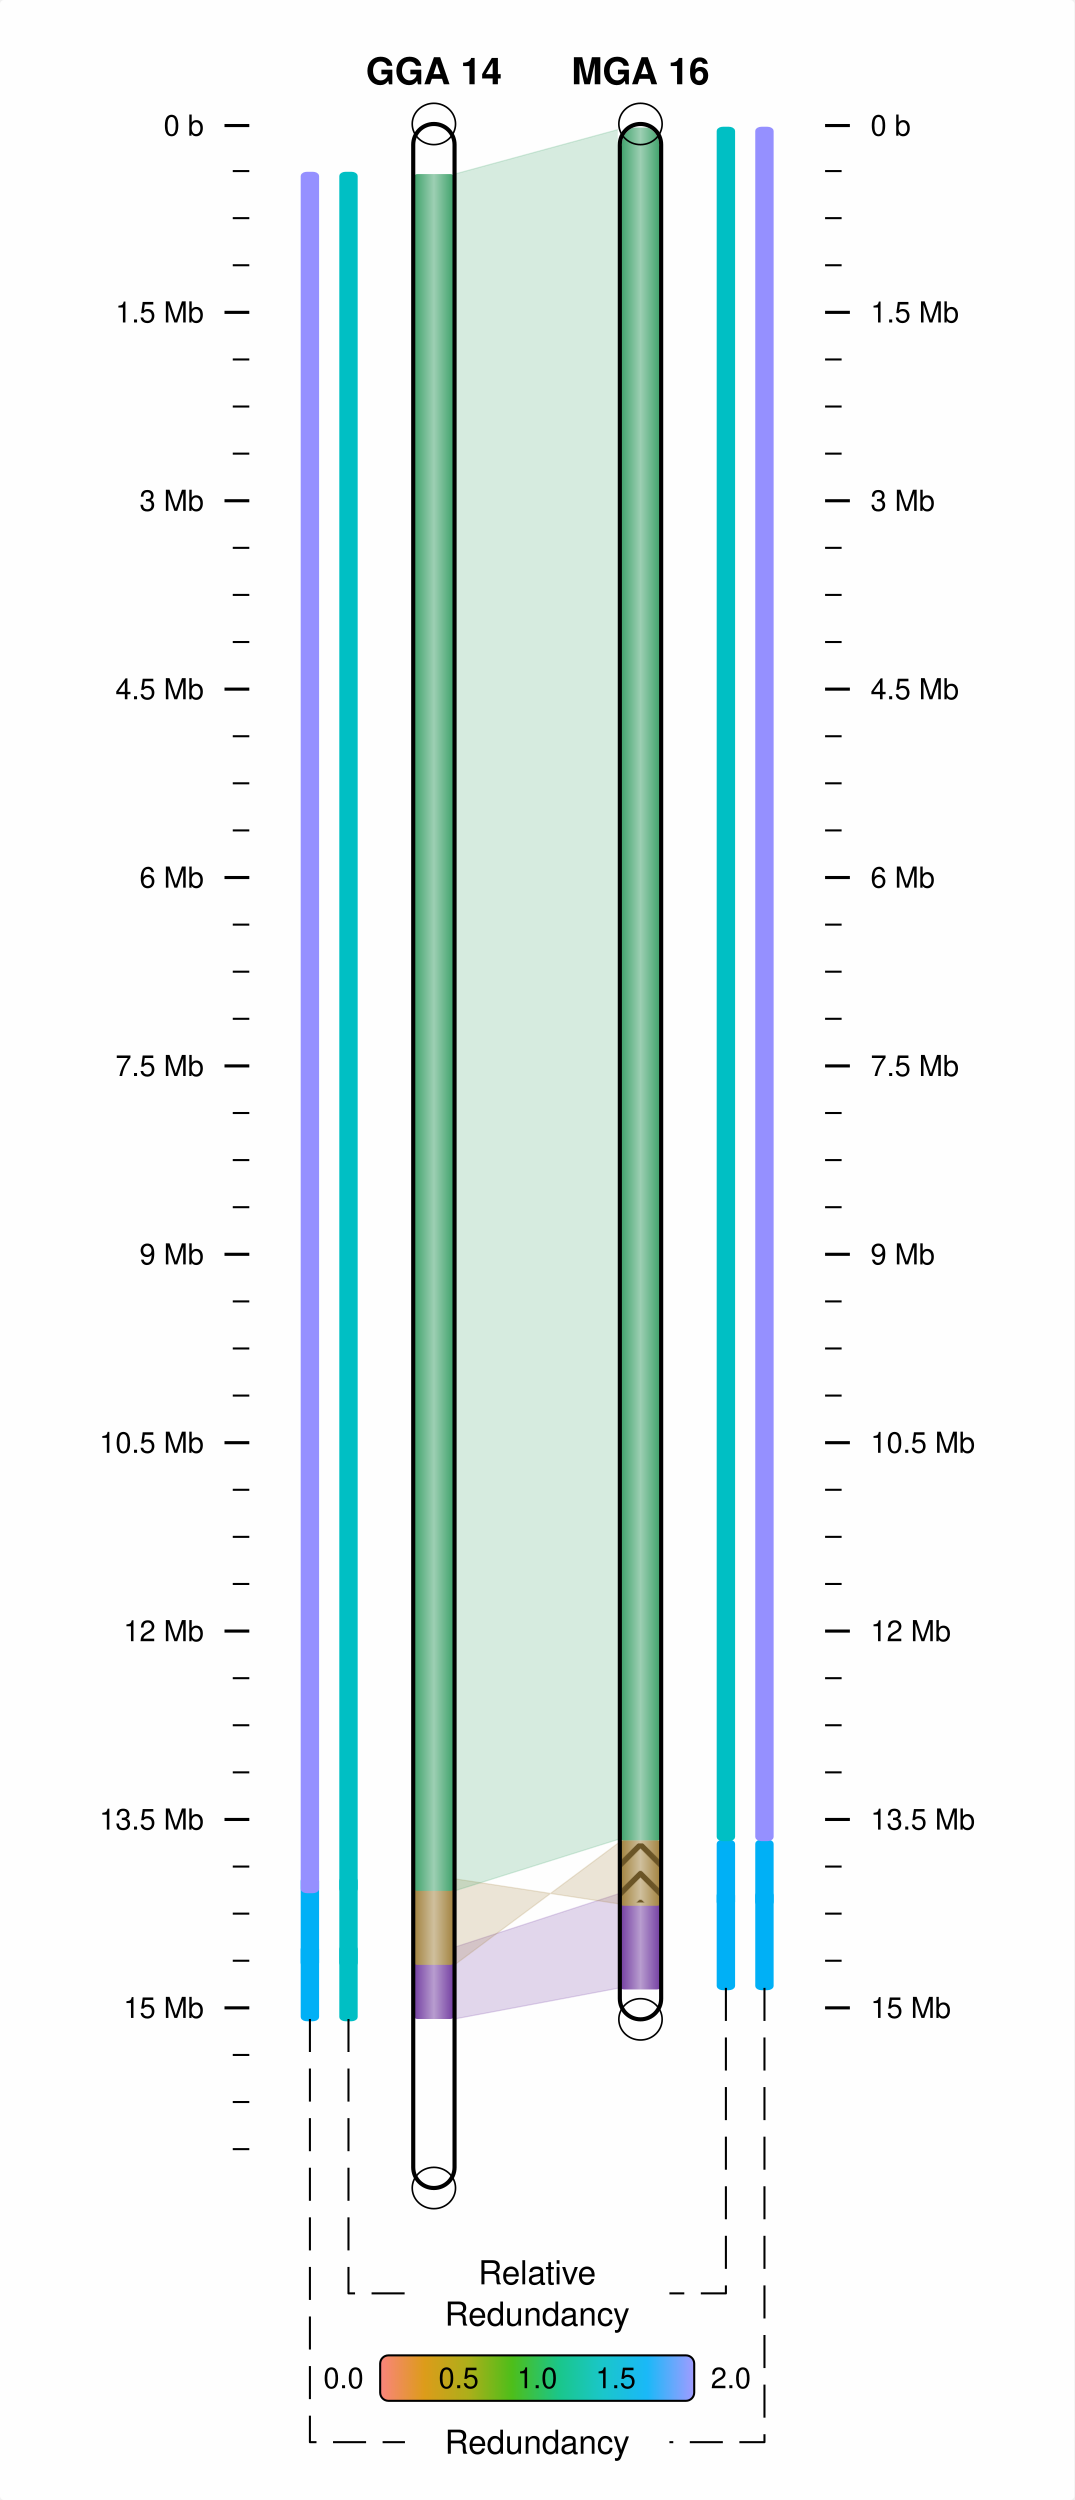
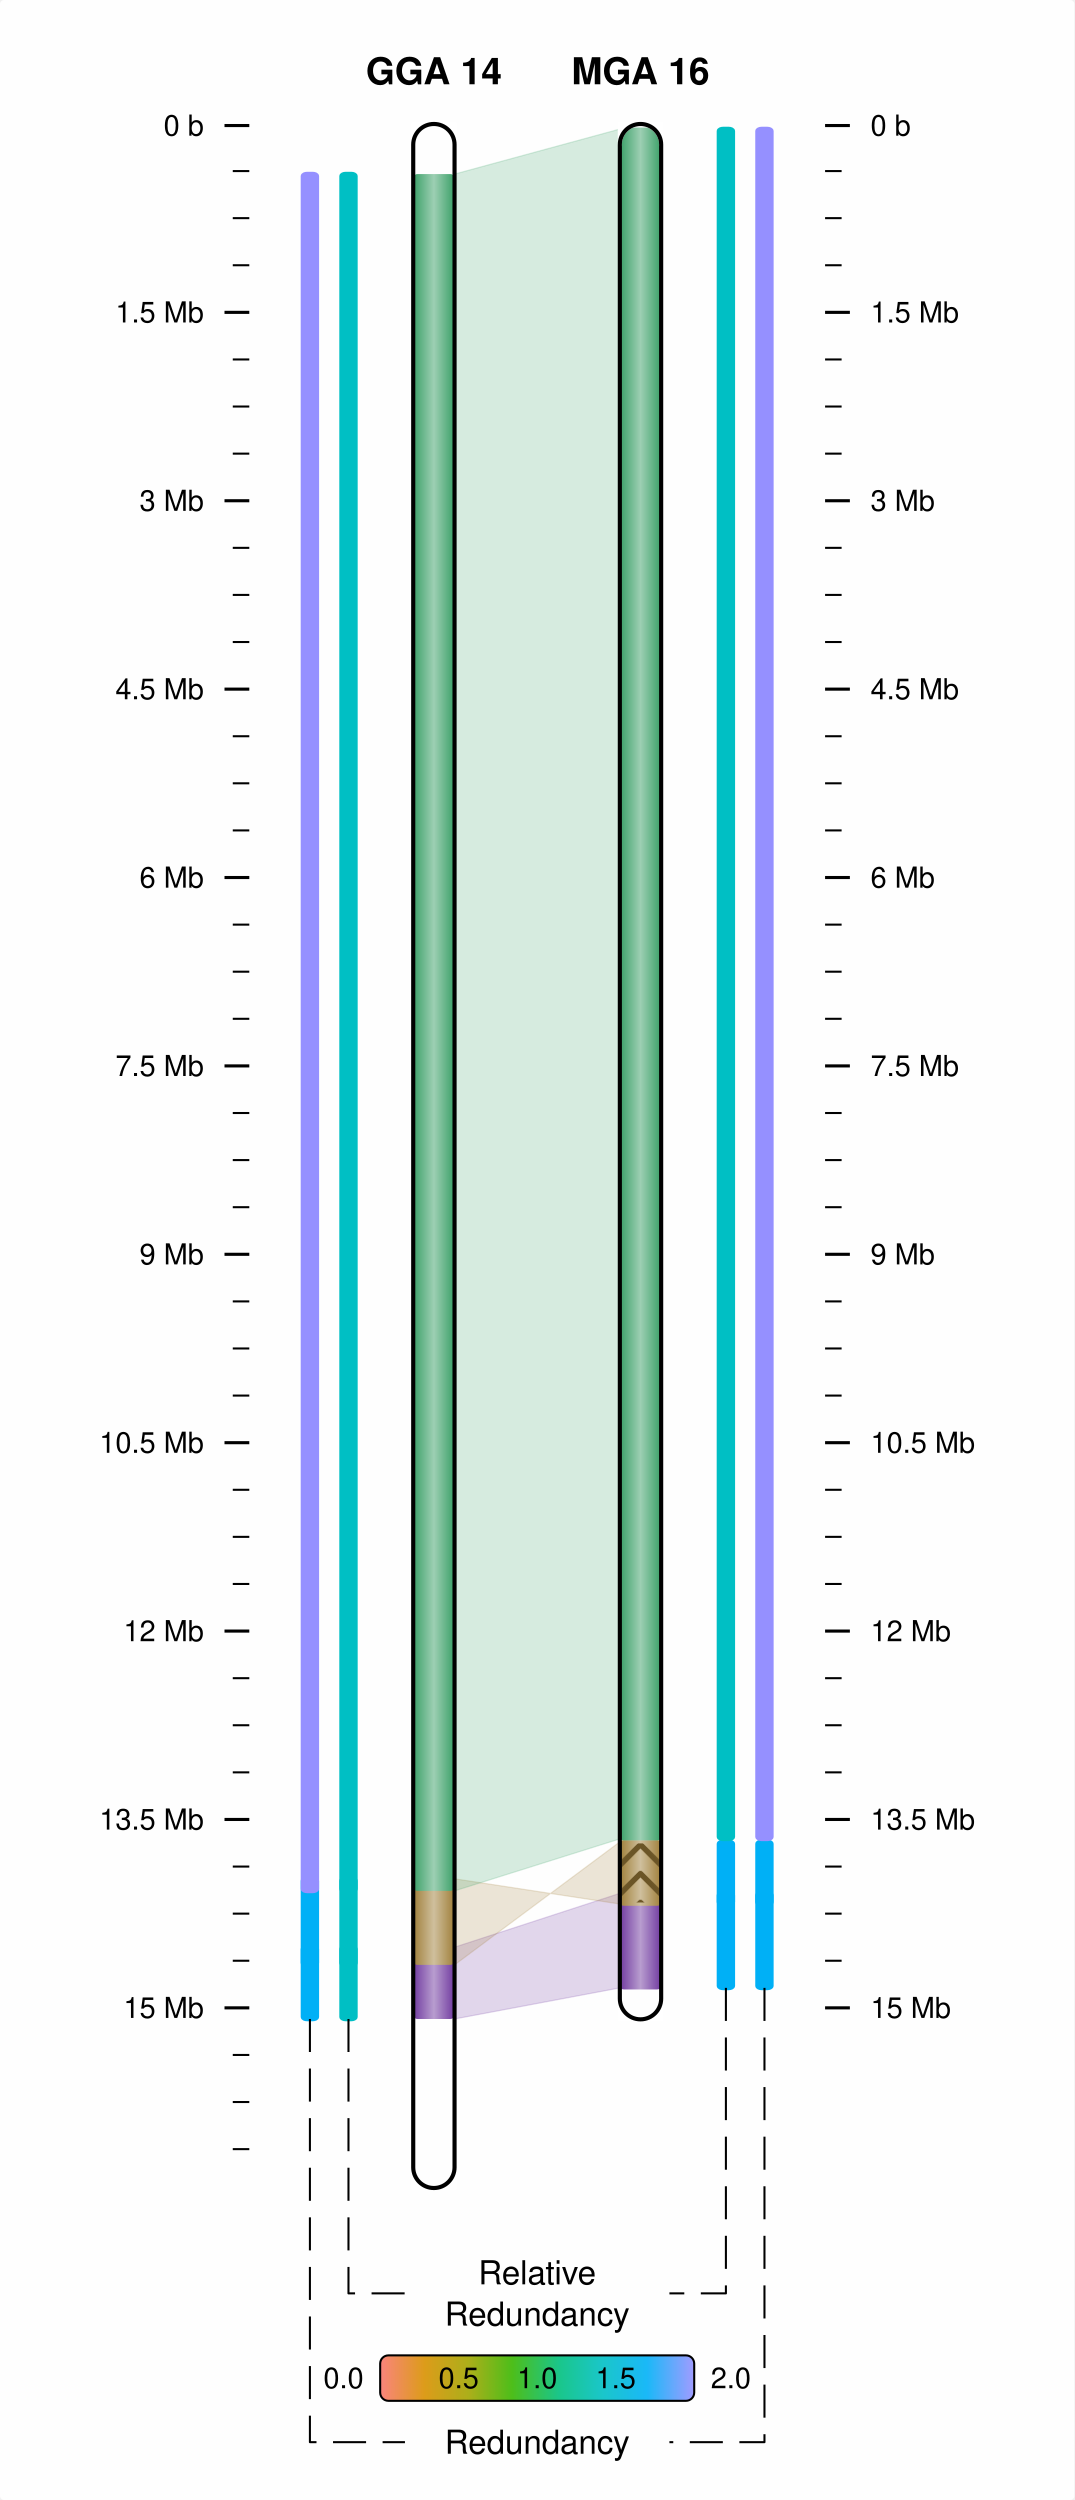
<svg xmlns="http://www.w3.org/2000/svg" viewBox="0 0 260 605">
  <rect x="0.00" y="0.00" width="260.00" height="605.00" rx="1.00" ry="1.00" fill="white" fill-opacity="0.90" stroke="white" stroke-width="0.00" stroke-opacity="1.00" />
-   <line id="54.33332830.37500060.33332830.375000" x1="54.33" y1="30.38" x2="60.33" y2="30.38" stroke-width="0.75" stroke="black" />
-   <text id="49.33332832.825001" x="49.33" y="32.83" dominant-baseline="" baseline-shift="" alignment-baseline="" font-size="7px" font-weight="normal" font-family="Helvetica,Arial" font-variant="normal" text-anchor="end" text-align="start" line-height="125%%">
+   <line id="54.33333230.37500060.33333230.375000" x1="54.33" y1="30.38" x2="60.33" y2="30.38" stroke-width="0.75" stroke="black" />
+   <text id="49.33333232.825001" x="49.33" y="32.83" dominant-baseline="" baseline-shift="" alignment-baseline="" font-size="7px" font-weight="normal" font-family="Helvetica,Arial" font-variant="normal" text-anchor="end" text-align="start" line-height="125%%">
0 b</text>
-   <line id="56.33332841.39748460.33332841.397484" x1="56.33" y1="41.40" x2="60.33" y2="41.40" stroke-width="0.50" stroke="black" />
-   <line id="56.33332852.79496860.33332852.794968" x1="56.33" y1="52.79" x2="60.33" y2="52.79" stroke-width="0.50" stroke="black" />
-   <line id="56.33332864.19245160.33332864.192451" x1="56.33" y1="64.19" x2="60.33" y2="64.19" stroke-width="0.50" stroke="black" />
-   <line id="54.33332875.58993560.33332875.589935" x1="54.33" y1="75.59" x2="60.33" y2="75.59" stroke-width="0.75" stroke="black" />
-   <text id="49.33332878.039932" x="49.33" y="78.04" dominant-baseline="" baseline-shift="" alignment-baseline="" font-size="7px" font-weight="normal" font-family="Helvetica,Arial" font-variant="normal" text-anchor="end" text-align="start" line-height="125%%">
+   <line id="56.33333241.39748460.33333241.397484" x1="56.33" y1="41.40" x2="60.33" y2="41.40" stroke-width="0.50" stroke="black" />
+   <line id="56.33333252.79496860.33333252.794968" x1="56.33" y1="52.79" x2="60.33" y2="52.79" stroke-width="0.50" stroke="black" />
+   <line id="56.33333264.19245160.33333264.192451" x1="56.33" y1="64.19" x2="60.33" y2="64.19" stroke-width="0.50" stroke="black" />
+   <line id="54.33333275.58993560.33333275.589935" x1="54.33" y1="75.59" x2="60.33" y2="75.59" stroke-width="0.75" stroke="black" />
+   <text id="49.33333278.039932" x="49.33" y="78.04" dominant-baseline="" baseline-shift="" alignment-baseline="" font-size="7px" font-weight="normal" font-family="Helvetica,Arial" font-variant="normal" text-anchor="end" text-align="start" line-height="125%%">
1.5 Mb</text>
-   <line id="56.33332886.98741960.33332886.987419" x1="56.33" y1="86.99" x2="60.33" y2="86.99" stroke-width="0.50" stroke="black" />
-   <line id="56.33332898.38490360.33332898.384903" x1="56.33" y1="98.38" x2="60.33" y2="98.38" stroke-width="0.50" stroke="black" />
-   <line id="56.333328109.78238760.333328109.782387" x1="56.33" y1="109.78" x2="60.33" y2="109.78" stroke-width="0.50" stroke="black" />
-   <line id="54.333328121.17987160.333328121.179871" x1="54.33" y1="121.18" x2="60.33" y2="121.18" stroke-width="0.75" stroke="black" />
-   <text id="49.333328123.629868" x="49.33" y="123.63" dominant-baseline="" baseline-shift="" alignment-baseline="" font-size="7px" font-weight="normal" font-family="Helvetica,Arial" font-variant="normal" text-anchor="end" text-align="start" line-height="125%%">
+   <line id="56.33333286.98741960.33333286.987419" x1="56.33" y1="86.99" x2="60.33" y2="86.99" stroke-width="0.50" stroke="black" />
+   <line id="56.33333298.38490360.33333298.384903" x1="56.33" y1="98.38" x2="60.33" y2="98.38" stroke-width="0.50" stroke="black" />
+   <line id="56.333332109.78238760.333332109.782387" x1="56.33" y1="109.78" x2="60.33" y2="109.78" stroke-width="0.50" stroke="black" />
+   <line id="54.333332121.17987160.333332121.179871" x1="54.33" y1="121.18" x2="60.33" y2="121.18" stroke-width="0.75" stroke="black" />
+   <text id="49.333332123.629868" x="49.33" y="123.63" dominant-baseline="" baseline-shift="" alignment-baseline="" font-size="7px" font-weight="normal" font-family="Helvetica,Arial" font-variant="normal" text-anchor="end" text-align="start" line-height="125%%">
3 Mb</text>
-   <line id="56.333328132.57734760.333328132.577347" x1="56.33" y1="132.58" x2="60.33" y2="132.58" stroke-width="0.50" stroke="black" />
-   <line id="56.333328143.97483860.333328143.974838" x1="56.33" y1="143.97" x2="60.33" y2="143.97" stroke-width="0.50" stroke="black" />
-   <line id="56.333328155.37231460.333328155.372314" x1="56.33" y1="155.37" x2="60.33" y2="155.37" stroke-width="0.50" stroke="black" />
-   <line id="54.333328166.76980660.333328166.769806" x1="54.33" y1="166.77" x2="60.33" y2="166.77" stroke-width="0.75" stroke="black" />
-   <text id="49.333328169.219803" x="49.33" y="169.22" dominant-baseline="" baseline-shift="" alignment-baseline="" font-size="7px" font-weight="normal" font-family="Helvetica,Arial" font-variant="normal" text-anchor="end" text-align="start" line-height="125%%">
+   <line id="56.333332132.57734760.333332132.577347" x1="56.33" y1="132.58" x2="60.33" y2="132.58" stroke-width="0.50" stroke="black" />
+   <line id="56.333332143.97483860.333332143.974838" x1="56.33" y1="143.97" x2="60.33" y2="143.97" stroke-width="0.50" stroke="black" />
+   <line id="56.333332155.37231460.333332155.372314" x1="56.33" y1="155.37" x2="60.33" y2="155.37" stroke-width="0.50" stroke="black" />
+   <line id="54.333332166.76980660.333332166.769806" x1="54.33" y1="166.77" x2="60.33" y2="166.77" stroke-width="0.75" stroke="black" />
+   <text id="49.333332169.219803" x="49.33" y="169.22" dominant-baseline="" baseline-shift="" alignment-baseline="" font-size="7px" font-weight="normal" font-family="Helvetica,Arial" font-variant="normal" text-anchor="end" text-align="start" line-height="125%%">
4.5 Mb</text>
-   <line id="56.333328178.16728260.333328178.167282" x1="56.33" y1="178.17" x2="60.33" y2="178.17" stroke-width="0.50" stroke="black" />
-   <line id="56.333328189.56477460.333328189.564774" x1="56.33" y1="189.56" x2="60.33" y2="189.56" stroke-width="0.50" stroke="black" />
-   <line id="56.333328200.96225060.333328200.962250" x1="56.33" y1="200.96" x2="60.33" y2="200.96" stroke-width="0.50" stroke="black" />
-   <line id="54.333328212.35974160.333328212.359741" x1="54.33" y1="212.36" x2="60.33" y2="212.36" stroke-width="0.75" stroke="black" />
-   <text id="49.333328214.809738" x="49.33" y="214.81" dominant-baseline="" baseline-shift="" alignment-baseline="" font-size="7px" font-weight="normal" font-family="Helvetica,Arial" font-variant="normal" text-anchor="end" text-align="start" line-height="125%%">
+   <line id="56.333332178.16728260.333332178.167282" x1="56.33" y1="178.17" x2="60.33" y2="178.17" stroke-width="0.50" stroke="black" />
+   <line id="56.333332189.56477460.333332189.564774" x1="56.33" y1="189.56" x2="60.33" y2="189.56" stroke-width="0.50" stroke="black" />
+   <line id="56.333332200.96225060.333332200.962250" x1="56.33" y1="200.96" x2="60.33" y2="200.96" stroke-width="0.50" stroke="black" />
+   <line id="54.333332212.35974160.333332212.359741" x1="54.33" y1="212.36" x2="60.33" y2="212.36" stroke-width="0.75" stroke="black" />
+   <text id="49.333332214.809738" x="49.33" y="214.81" dominant-baseline="" baseline-shift="" alignment-baseline="" font-size="7px" font-weight="normal" font-family="Helvetica,Arial" font-variant="normal" text-anchor="end" text-align="start" line-height="125%%">
6 Mb</text>
-   <line id="56.333328223.75721760.333328223.757217" x1="56.33" y1="223.76" x2="60.33" y2="223.76" stroke-width="0.50" stroke="black" />
-   <line id="56.333328235.15470960.333328235.154709" x1="56.33" y1="235.15" x2="60.33" y2="235.15" stroke-width="0.50" stroke="black" />
-   <line id="56.333328246.55218560.333328246.552185" x1="56.33" y1="246.55" x2="60.33" y2="246.55" stroke-width="0.50" stroke="black" />
-   <line id="54.333328257.94967760.333328257.949677" x1="54.33" y1="257.95" x2="60.33" y2="257.95" stroke-width="0.75" stroke="black" />
-   <text id="49.333328260.399689" x="49.33" y="260.40" dominant-baseline="" baseline-shift="" alignment-baseline="" font-size="7px" font-weight="normal" font-family="Helvetica,Arial" font-variant="normal" text-anchor="end" text-align="start" line-height="125%%">
+   <line id="56.333332223.75721760.333332223.757217" x1="56.33" y1="223.76" x2="60.33" y2="223.76" stroke-width="0.50" stroke="black" />
+   <line id="56.333332235.15470960.333332235.154709" x1="56.33" y1="235.15" x2="60.33" y2="235.15" stroke-width="0.50" stroke="black" />
+   <line id="56.333332246.55218560.333332246.552185" x1="56.33" y1="246.55" x2="60.33" y2="246.55" stroke-width="0.50" stroke="black" />
+   <line id="54.333332257.94967760.333332257.949677" x1="54.33" y1="257.95" x2="60.33" y2="257.95" stroke-width="0.75" stroke="black" />
+   <text id="49.333332260.399689" x="49.33" y="260.40" dominant-baseline="" baseline-shift="" alignment-baseline="" font-size="7px" font-weight="normal" font-family="Helvetica,Arial" font-variant="normal" text-anchor="end" text-align="start" line-height="125%%">
7.5 Mb</text>
-   <line id="56.333328269.34713760.333328269.347137" x1="56.33" y1="269.35" x2="60.33" y2="269.35" stroke-width="0.50" stroke="black" />
-   <line id="56.333328280.74462960.333328280.744629" x1="56.33" y1="280.74" x2="60.33" y2="280.74" stroke-width="0.50" stroke="black" />
-   <line id="56.333328292.14212060.333328292.142120" x1="56.33" y1="292.14" x2="60.33" y2="292.14" stroke-width="0.50" stroke="black" />
-   <line id="54.333328303.53961260.333328303.539612" x1="54.33" y1="303.54" x2="60.33" y2="303.54" stroke-width="0.75" stroke="black" />
-   <text id="49.333328305.989624" x="49.33" y="305.99" dominant-baseline="" baseline-shift="" alignment-baseline="" font-size="7px" font-weight="normal" font-family="Helvetica,Arial" font-variant="normal" text-anchor="end" text-align="start" line-height="125%%">
+   <line id="56.333332269.34713760.333332269.347137" x1="56.33" y1="269.35" x2="60.33" y2="269.35" stroke-width="0.50" stroke="black" />
+   <line id="56.333332280.74462960.333332280.744629" x1="56.33" y1="280.74" x2="60.33" y2="280.74" stroke-width="0.50" stroke="black" />
+   <line id="56.333332292.14212060.333332292.142120" x1="56.33" y1="292.14" x2="60.33" y2="292.14" stroke-width="0.50" stroke="black" />
+   <line id="54.333332303.53961260.333332303.539612" x1="54.33" y1="303.54" x2="60.33" y2="303.54" stroke-width="0.75" stroke="black" />
+   <text id="49.333332305.989624" x="49.33" y="305.99" dominant-baseline="" baseline-shift="" alignment-baseline="" font-size="7px" font-weight="normal" font-family="Helvetica,Arial" font-variant="normal" text-anchor="end" text-align="start" line-height="125%%">
9 Mb</text>
-   <line id="56.333328314.93707360.333328314.937073" x1="56.33" y1="314.94" x2="60.33" y2="314.94" stroke-width="0.50" stroke="black" />
-   <line id="56.333328326.33456460.333328326.334564" x1="56.33" y1="326.33" x2="60.33" y2="326.33" stroke-width="0.50" stroke="black" />
-   <line id="56.333328337.73205660.333328337.732056" x1="56.33" y1="337.73" x2="60.33" y2="337.73" stroke-width="0.50" stroke="black" />
-   <line id="54.333328349.12954760.333328349.129547" x1="54.33" y1="349.13" x2="60.33" y2="349.13" stroke-width="0.75" stroke="black" />
-   <text id="49.333328351.579559" x="49.33" y="351.58" dominant-baseline="" baseline-shift="" alignment-baseline="" font-size="7px" font-weight="normal" font-family="Helvetica,Arial" font-variant="normal" text-anchor="end" text-align="start" line-height="125%%">
+   <line id="56.333332314.93707360.333332314.937073" x1="56.33" y1="314.94" x2="60.33" y2="314.94" stroke-width="0.50" stroke="black" />
+   <line id="56.333332326.33456460.333332326.334564" x1="56.33" y1="326.33" x2="60.33" y2="326.33" stroke-width="0.50" stroke="black" />
+   <line id="56.333332337.73205660.333332337.732056" x1="56.33" y1="337.73" x2="60.33" y2="337.73" stroke-width="0.50" stroke="black" />
+   <line id="54.333332349.12954760.333332349.129547" x1="54.33" y1="349.13" x2="60.33" y2="349.13" stroke-width="0.75" stroke="black" />
+   <text id="49.333332351.579559" x="49.33" y="351.58" dominant-baseline="" baseline-shift="" alignment-baseline="" font-size="7px" font-weight="normal" font-family="Helvetica,Arial" font-variant="normal" text-anchor="end" text-align="start" line-height="125%%">
10.5 Mb</text>
-   <line id="56.333328360.52700860.333328360.527008" x1="56.33" y1="360.53" x2="60.33" y2="360.53" stroke-width="0.50" stroke="black" />
-   <line id="56.333328371.92450060.333328371.924500" x1="56.33" y1="371.92" x2="60.33" y2="371.92" stroke-width="0.50" stroke="black" />
-   <line id="56.333328383.32199160.333328383.321991" x1="56.33" y1="383.32" x2="60.33" y2="383.32" stroke-width="0.50" stroke="black" />
-   <line id="54.333328394.71948260.333328394.719482" x1="54.33" y1="394.72" x2="60.33" y2="394.72" stroke-width="0.75" stroke="black" />
-   <text id="49.333328397.169495" x="49.33" y="397.17" dominant-baseline="" baseline-shift="" alignment-baseline="" font-size="7px" font-weight="normal" font-family="Helvetica,Arial" font-variant="normal" text-anchor="end" text-align="start" line-height="125%%">
+   <line id="56.333332360.52700860.333332360.527008" x1="56.33" y1="360.53" x2="60.33" y2="360.53" stroke-width="0.50" stroke="black" />
+   <line id="56.333332371.92450060.333332371.924500" x1="56.33" y1="371.92" x2="60.33" y2="371.92" stroke-width="0.50" stroke="black" />
+   <line id="56.333332383.32199160.333332383.321991" x1="56.33" y1="383.32" x2="60.33" y2="383.32" stroke-width="0.50" stroke="black" />
+   <line id="54.333332394.71948260.333332394.719482" x1="54.33" y1="394.72" x2="60.33" y2="394.72" stroke-width="0.75" stroke="black" />
+   <text id="49.333332397.169495" x="49.33" y="397.17" dominant-baseline="" baseline-shift="" alignment-baseline="" font-size="7px" font-weight="normal" font-family="Helvetica,Arial" font-variant="normal" text-anchor="end" text-align="start" line-height="125%%">
12 Mb</text>
-   <line id="56.333328406.11694360.333328406.116943" x1="56.33" y1="406.12" x2="60.33" y2="406.12" stroke-width="0.50" stroke="black" />
-   <line id="56.333328417.51443560.333328417.514435" x1="56.33" y1="417.51" x2="60.33" y2="417.51" stroke-width="0.50" stroke="black" />
-   <line id="56.333328428.91192660.333328428.911926" x1="56.33" y1="428.91" x2="60.33" y2="428.91" stroke-width="0.50" stroke="black" />
-   <line id="54.333328440.30941860.333328440.309418" x1="54.33" y1="440.31" x2="60.33" y2="440.31" stroke-width="0.75" stroke="black" />
-   <text id="49.333328442.759430" x="49.33" y="442.76" dominant-baseline="" baseline-shift="" alignment-baseline="" font-size="7px" font-weight="normal" font-family="Helvetica,Arial" font-variant="normal" text-anchor="end" text-align="start" line-height="125%%">
+   <line id="56.333332406.11694360.333332406.116943" x1="56.33" y1="406.12" x2="60.33" y2="406.12" stroke-width="0.50" stroke="black" />
+   <line id="56.333332417.51443560.333332417.514435" x1="56.33" y1="417.51" x2="60.33" y2="417.51" stroke-width="0.50" stroke="black" />
+   <line id="56.333332428.91192660.333332428.911926" x1="56.33" y1="428.91" x2="60.33" y2="428.91" stroke-width="0.50" stroke="black" />
+   <line id="54.333332440.30941860.333332440.309418" x1="54.33" y1="440.31" x2="60.33" y2="440.31" stroke-width="0.75" stroke="black" />
+   <text id="49.333332442.759430" x="49.33" y="442.76" dominant-baseline="" baseline-shift="" alignment-baseline="" font-size="7px" font-weight="normal" font-family="Helvetica,Arial" font-variant="normal" text-anchor="end" text-align="start" line-height="125%%">
13.5 Mb</text>
-   <line id="56.333328451.70687960.333328451.706879" x1="56.33" y1="451.71" x2="60.33" y2="451.71" stroke-width="0.50" stroke="black" />
-   <line id="56.333328463.10437060.333328463.104370" x1="56.33" y1="463.10" x2="60.33" y2="463.10" stroke-width="0.50" stroke="black" />
-   <line id="56.333328474.50186260.333328474.501862" x1="56.33" y1="474.50" x2="60.33" y2="474.50" stroke-width="0.50" stroke="black" />
-   <line id="54.333328485.89932360.333328485.899323" x1="54.33" y1="485.90" x2="60.33" y2="485.90" stroke-width="0.75" stroke="black" />
-   <text id="49.333328488.349335" x="49.33" y="488.35" dominant-baseline="" baseline-shift="" alignment-baseline="" font-size="7px" font-weight="normal" font-family="Helvetica,Arial" font-variant="normal" text-anchor="end" text-align="start" line-height="125%%">
+   <line id="56.333332451.70687960.333332451.706879" x1="56.33" y1="451.71" x2="60.33" y2="451.71" stroke-width="0.50" stroke="black" />
+   <line id="56.333332463.10437060.333332463.104370" x1="56.33" y1="463.10" x2="60.33" y2="463.10" stroke-width="0.50" stroke="black" />
+   <line id="56.333332474.50186260.333332474.501862" x1="56.33" y1="474.50" x2="60.33" y2="474.50" stroke-width="0.50" stroke="black" />
+   <line id="54.333332485.89932360.333332485.899323" x1="54.33" y1="485.90" x2="60.33" y2="485.90" stroke-width="0.75" stroke="black" />
+   <text id="49.333332488.349335" x="49.33" y="488.35" dominant-baseline="" baseline-shift="" alignment-baseline="" font-size="7px" font-weight="normal" font-family="Helvetica,Arial" font-variant="normal" text-anchor="end" text-align="start" line-height="125%%">
15 Mb</text>
-   <line id="56.333328497.29681460.333328497.296814" x1="56.33" y1="497.30" x2="60.33" y2="497.30" stroke-width="0.50" stroke="black" />
-   <line id="56.333328508.69430560.333328508.694305" x1="56.33" y1="508.69" x2="60.33" y2="508.69" stroke-width="0.50" stroke="black" />
-   <line id="56.333328520.09179760.333328520.091797" x1="56.33" y1="520.09" x2="60.33" y2="520.09" stroke-width="0.50" stroke="black" />
+   <line id="56.333332497.29681460.333332497.296814" x1="56.33" y1="497.30" x2="60.33" y2="497.30" stroke-width="0.50" stroke="black" />
+   <line id="56.333332508.69430560.333332508.694305" x1="56.33" y1="508.69" x2="60.33" y2="508.69" stroke-width="0.50" stroke="black" />
+   <line id="56.333332520.09179760.333332520.091797" x1="56.33" y1="520.09" x2="60.33" y2="520.09" stroke-width="0.50" stroke="black" />
  <line id="205.66667230.375000199.66667230.375000" x1="205.67" y1="30.38" x2="199.67" y2="30.38" stroke-width="0.75" stroke="black" />
  <text id="210.66667232.825001" x="210.67" y="32.83" dominant-baseline="" baseline-shift="" alignment-baseline="" font-size="7px" font-weight="normal" font-family="Helvetica,Arial" font-variant="normal" text-anchor="start" text-align="start" line-height="125%%">
0 b</text>
  <line id="203.66667241.397484199.66667241.397484" x1="203.67" y1="41.40" x2="199.67" y2="41.40" stroke-width="0.50" stroke="black" />
  <line id="203.66667252.794968199.66667252.794968" x1="203.67" y1="52.79" x2="199.67" y2="52.79" stroke-width="0.50" stroke="black" />
  <line id="203.66667264.192451199.66667264.192451" x1="203.67" y1="64.19" x2="199.67" y2="64.19" stroke-width="0.50" stroke="black" />
  <line id="205.66667275.589935199.66667275.589935" x1="205.67" y1="75.59" x2="199.67" y2="75.59" stroke-width="0.75" stroke="black" />
  <text id="210.66667278.039932" x="210.67" y="78.04" dominant-baseline="" baseline-shift="" alignment-baseline="" font-size="7px" font-weight="normal" font-family="Helvetica,Arial" font-variant="normal" text-anchor="start" text-align="start" line-height="125%%">
1.5 Mb</text>
  <line id="203.66667286.987419199.66667286.987419" x1="203.67" y1="86.99" x2="199.67" y2="86.99" stroke-width="0.50" stroke="black" />
  <line id="203.66667298.384903199.66667298.384903" x1="203.67" y1="98.38" x2="199.67" y2="98.38" stroke-width="0.50" stroke="black" />
  <line id="203.666672109.782387199.666672109.782387" x1="203.67" y1="109.78" x2="199.67" y2="109.78" stroke-width="0.50" stroke="black" />
  <line id="205.666672121.179871199.666672121.179871" x1="205.67" y1="121.18" x2="199.67" y2="121.18" stroke-width="0.75" stroke="black" />
  <text id="210.666672123.629868" x="210.67" y="123.63" dominant-baseline="" baseline-shift="" alignment-baseline="" font-size="7px" font-weight="normal" font-family="Helvetica,Arial" font-variant="normal" text-anchor="start" text-align="start" line-height="125%%">
3 Mb</text>
  <line id="203.666672132.577347199.666672132.577347" x1="203.67" y1="132.58" x2="199.67" y2="132.58" stroke-width="0.50" stroke="black" />
  <line id="203.666672143.974838199.666672143.974838" x1="203.67" y1="143.97" x2="199.67" y2="143.97" stroke-width="0.50" stroke="black" />
  <line id="203.666672155.372314199.666672155.372314" x1="203.67" y1="155.37" x2="199.67" y2="155.37" stroke-width="0.50" stroke="black" />
  <line id="205.666672166.769806199.666672166.769806" x1="205.67" y1="166.77" x2="199.67" y2="166.77" stroke-width="0.75" stroke="black" />
  <text id="210.666672169.219803" x="210.67" y="169.22" dominant-baseline="" baseline-shift="" alignment-baseline="" font-size="7px" font-weight="normal" font-family="Helvetica,Arial" font-variant="normal" text-anchor="start" text-align="start" line-height="125%%">
4.5 Mb</text>
  <line id="203.666672178.167282199.666672178.167282" x1="203.67" y1="178.17" x2="199.67" y2="178.17" stroke-width="0.50" stroke="black" />
  <line id="203.666672189.564774199.666672189.564774" x1="203.67" y1="189.56" x2="199.67" y2="189.56" stroke-width="0.50" stroke="black" />
  <line id="203.666672200.962250199.666672200.962250" x1="203.67" y1="200.96" x2="199.67" y2="200.96" stroke-width="0.50" stroke="black" />
  <line id="205.666672212.359741199.666672212.359741" x1="205.67" y1="212.36" x2="199.67" y2="212.36" stroke-width="0.75" stroke="black" />
  <text id="210.666672214.809738" x="210.67" y="214.81" dominant-baseline="" baseline-shift="" alignment-baseline="" font-size="7px" font-weight="normal" font-family="Helvetica,Arial" font-variant="normal" text-anchor="start" text-align="start" line-height="125%%">
6 Mb</text>
  <line id="203.666672223.757217199.666672223.757217" x1="203.67" y1="223.76" x2="199.67" y2="223.76" stroke-width="0.50" stroke="black" />
  <line id="203.666672235.154709199.666672235.154709" x1="203.67" y1="235.15" x2="199.67" y2="235.15" stroke-width="0.50" stroke="black" />
  <line id="203.666672246.552185199.666672246.552185" x1="203.67" y1="246.55" x2="199.67" y2="246.55" stroke-width="0.50" stroke="black" />
  <line id="205.666672257.949677199.666672257.949677" x1="205.67" y1="257.95" x2="199.67" y2="257.95" stroke-width="0.75" stroke="black" />
  <text id="210.666672260.399689" x="210.67" y="260.40" dominant-baseline="" baseline-shift="" alignment-baseline="" font-size="7px" font-weight="normal" font-family="Helvetica,Arial" font-variant="normal" text-anchor="start" text-align="start" line-height="125%%">
7.5 Mb</text>
  <line id="203.666672269.347137199.666672269.347137" x1="203.67" y1="269.35" x2="199.67" y2="269.35" stroke-width="0.50" stroke="black" />
  <line id="203.666672280.744629199.666672280.744629" x1="203.67" y1="280.74" x2="199.67" y2="280.74" stroke-width="0.50" stroke="black" />
  <line id="203.666672292.142120199.666672292.142120" x1="203.67" y1="292.14" x2="199.67" y2="292.14" stroke-width="0.50" stroke="black" />
  <line id="205.666672303.539612199.666672303.539612" x1="205.67" y1="303.54" x2="199.67" y2="303.54" stroke-width="0.75" stroke="black" />
  <text id="210.666672305.989624" x="210.67" y="305.99" dominant-baseline="" baseline-shift="" alignment-baseline="" font-size="7px" font-weight="normal" font-family="Helvetica,Arial" font-variant="normal" text-anchor="start" text-align="start" line-height="125%%">
9 Mb</text>
  <line id="203.666672314.937073199.666672314.937073" x1="203.67" y1="314.94" x2="199.67" y2="314.94" stroke-width="0.50" stroke="black" />
  <line id="203.666672326.334564199.666672326.334564" x1="203.67" y1="326.33" x2="199.67" y2="326.33" stroke-width="0.50" stroke="black" />
  <line id="203.666672337.732056199.666672337.732056" x1="203.67" y1="337.73" x2="199.67" y2="337.73" stroke-width="0.50" stroke="black" />
  <line id="205.666672349.129547199.666672349.129547" x1="205.67" y1="349.13" x2="199.67" y2="349.13" stroke-width="0.75" stroke="black" />
  <text id="210.666672351.579559" x="210.67" y="351.58" dominant-baseline="" baseline-shift="" alignment-baseline="" font-size="7px" font-weight="normal" font-family="Helvetica,Arial" font-variant="normal" text-anchor="start" text-align="start" line-height="125%%">
10.5 Mb</text>
  <line id="203.666672360.527008199.666672360.527008" x1="203.67" y1="360.53" x2="199.67" y2="360.53" stroke-width="0.50" stroke="black" />
  <line id="203.666672371.924500199.666672371.924500" x1="203.67" y1="371.92" x2="199.67" y2="371.92" stroke-width="0.50" stroke="black" />
  <line id="203.666672383.321991199.666672383.321991" x1="203.67" y1="383.32" x2="199.67" y2="383.32" stroke-width="0.50" stroke="black" />
  <line id="205.666672394.719482199.666672394.719482" x1="205.67" y1="394.72" x2="199.67" y2="394.72" stroke-width="0.75" stroke="black" />
  <text id="210.666672397.169495" x="210.67" y="397.17" dominant-baseline="" baseline-shift="" alignment-baseline="" font-size="7px" font-weight="normal" font-family="Helvetica,Arial" font-variant="normal" text-anchor="start" text-align="start" line-height="125%%">
12 Mb</text>
  <line id="203.666672406.116943199.666672406.116943" x1="203.67" y1="406.12" x2="199.67" y2="406.12" stroke-width="0.50" stroke="black" />
  <line id="203.666672417.514435199.666672417.514435" x1="203.67" y1="417.51" x2="199.67" y2="417.51" stroke-width="0.50" stroke="black" />
  <line id="203.666672428.911926199.666672428.911926" x1="203.67" y1="428.91" x2="199.67" y2="428.91" stroke-width="0.50" stroke="black" />
  <line id="205.666672440.309418199.666672440.309418" x1="205.67" y1="440.31" x2="199.67" y2="440.31" stroke-width="0.75" stroke="black" />
  <text id="210.666672442.759430" x="210.67" y="442.76" dominant-baseline="" baseline-shift="" alignment-baseline="" font-size="7px" font-weight="normal" font-family="Helvetica,Arial" font-variant="normal" text-anchor="start" text-align="start" line-height="125%%">
13.5 Mb</text>
  <line id="203.666672451.706879199.666672451.706879" x1="203.67" y1="451.71" x2="199.67" y2="451.71" stroke-width="0.50" stroke="black" />
  <line id="203.666672463.104370199.666672463.104370" x1="203.67" y1="463.10" x2="199.67" y2="463.10" stroke-width="0.50" stroke="black" />
  <line id="203.666672474.501862199.666672474.501862" x1="203.67" y1="474.50" x2="199.67" y2="474.50" stroke-width="0.50" stroke="black" />
  <line id="205.666672485.899323199.666672485.899323" x1="205.67" y1="485.90" x2="199.67" y2="485.90" stroke-width="0.75" stroke="black" />
  <text id="210.666672488.349335" x="210.67" y="488.35" dominant-baseline="" baseline-shift="" alignment-baseline="" font-size="7px" font-weight="normal" font-family="Helvetica,Arial" font-variant="normal" text-anchor="start" text-align="start" line-height="125%%">
15 Mb</text>
  <defs id="">
    <linearGradient id="grad100.000000471.219391" x1="0%" y1="0%" x2="100%" y2="0%">
      <stop offset="0%" stop-color="#713BA0" stop-opacity="1.00" />
      <stop offset="50%" stop-color="#B89DCF" stop-opacity="1.00" />
      <stop offset="100%" stop-color="#713BA0" stop-opacity="1.00" />
    </linearGradient>
  </defs>
  <rect x="100.00" y="471.22" width="10.00" height="17.37" rx="1.00" ry="1.00" fill="url(#grad100.000000471.219391)" fill-opacity="1.00" stroke-width="0.75" stroke-opacity="1.00" />
  <defs id="">
    <linearGradient id="grad100.000000471.219391NRC" x1="0%" y1="0%" x2="100%" y2="0%">
      <stop offset="100%" stop-color="#00BFC4" stop-opacity="1.00" />
    </linearGradient>
  </defs>
  <rect x="82.67" y="471.22" width="3.33" height="17.37" rx="1.00" ry="0.50" fill="url(#grad100.000000471.219391NRC)" fill-opacity="1.00" stroke="url(#grad100.000000471.219391NRC)" stroke-width="1.12" stroke-opacity="1.00" />
  <defs id="">
    <linearGradient id="grad100.000000471.219391NRCRedun" x1="0%" y1="0%" x2="100%" y2="0%">
      <stop offset="100%" stop-color="#00B0F6" stop-opacity="1.00" />
    </linearGradient>
  </defs>
  <rect x="73.33" y="471.22" width="3.33" height="17.37" rx="1.00" ry="0.50" fill="url(#grad100.000000471.219391NRCRedun)" fill-opacity="1.00" stroke="url(#grad100.000000471.219391NRCRedun)" stroke-width="1.12" stroke-opacity="1.00" />
  <defs id="">
    <linearGradient id="grad150.000000458.180664" x1="0%" y1="0%" x2="100%" y2="0%">
      <stop offset="0%" stop-color="#713BA0" stop-opacity="1.00" />
      <stop offset="50%" stop-color="#B89DCF" stop-opacity="1.00" />
      <stop offset="100%" stop-color="#713BA0" stop-opacity="1.00" />
    </linearGradient>
  </defs>
  <rect x="150.00" y="458.18" width="10.00" height="22.89" rx="1.00" ry="1.00" fill="url(#grad150.000000458.180664)" fill-opacity="1.00" stroke="url(#grad150.000000458.180664)" stroke-width="0.75" stroke-opacity="1.00" />
  <defs id="">
    <linearGradient id="grad150.000000458.180664NRC" x1="0%" y1="0%" x2="100%" y2="0%">
      <stop offset="100%" stop-color="#00B0F6" stop-opacity="1.00" />
    </linearGradient>
  </defs>
  <rect x="174.00" y="458.18" width="3.33" height="22.89" rx="1.00" ry="0.50" fill="url(#grad150.000000458.180664NRC)" fill-opacity="1.00" stroke="url(#grad150.000000458.180664NRC)" stroke-width="1.12" stroke-opacity="1.00" />
  <defs id="">
    <linearGradient id="grad150.000000458.180664NRCRedun" x1="0%" y1="0%" x2="100%" y2="0%">
      <stop offset="100%" stop-color="#00B0F6" stop-opacity="1.00" />
    </linearGradient>
  </defs>
  <rect x="183.33" y="458.18" width="3.33" height="22.89" rx="1.00" ry="0.50" fill="url(#grad150.000000458.180664NRCRedun)" fill-opacity="1.00" stroke="url(#grad150.000000458.180664NRCRedun)" stroke-width="1.12" stroke-opacity="1.00" />
  <polygon points="110.00,471.22 110.00,488.59 150.00,481.07 150.00,458.18 " fill="#713BA0" stroke="#713BA0" stroke-width="0.30" stroke-opacity="0.20" fill-opacity="0.20" />
  <defs id="">
    <linearGradient id="grad100.000000454.670227" x1="0%" y1="0%" x2="100%" y2="0%">
      <stop offset="0%" stop-color="#A0803B" stop-opacity="1.00" />
      <stop offset="50%" stop-color="#CFBF9D" stop-opacity="1.00" />
      <stop offset="100%" stop-color="#A0803B" stop-opacity="1.00" />
    </linearGradient>
  </defs>
  <rect x="100.00" y="454.67" width="10.00" height="20.83" rx="1.00" ry="1.00" fill="url(#grad100.000000454.670227)" fill-opacity="1.00" stroke-width="0.75" stroke-opacity="1.00" />
  <defs id="">
    <linearGradient id="grad100.000000454.670227NRC" x1="0%" y1="0%" x2="100%" y2="0%">
      <stop offset="100%" stop-color="#00BFC4" stop-opacity="1.00" />
    </linearGradient>
  </defs>
  <rect x="82.67" y="454.67" width="3.33" height="20.83" rx="1.00" ry="0.50" fill="url(#grad100.000000454.670227NRC)" fill-opacity="1.00" stroke="url(#grad100.000000454.670227NRC)" stroke-width="1.12" stroke-opacity="1.00" />
  <defs id="">
    <linearGradient id="grad100.000000454.670227NRCRedun" x1="0%" y1="0%" x2="100%" y2="0%">
      <stop offset="100%" stop-color="#00B0F6" stop-opacity="1.00" />
    </linearGradient>
  </defs>
  <rect x="73.33" y="454.67" width="3.33" height="20.83" rx="1.00" ry="0.50" fill="url(#grad100.000000454.670227NRCRedun)" fill-opacity="1.00" stroke="url(#grad100.000000454.670227NRCRedun)" stroke-width="1.12" stroke-opacity="1.00" />
  <defs id="">
    <linearGradient id="grad150.000000445.734619" x1="0%" y1="0%" x2="100%" y2="0%">
      <stop offset="0%" stop-color="#A0803B" stop-opacity="1.00" />
      <stop offset="50%" stop-color="#CFBF9D" stop-opacity="1.00" />
      <stop offset="100%" stop-color="#A0803B" stop-opacity="1.00" />
    </linearGradient>
  </defs>
  <rect x="150.00" y="445.73" width="10.00" height="15.04" rx="1.00" ry="1.00" fill="url(#grad150.000000445.734619)" fill-opacity="1.00" stroke="url(#grad150.000000445.734619)" stroke-width="0.75" stroke-opacity="1.00" />
  <defs id="">
    <pattern id="Wavy150.000000445.734619" x="150.00" y="445.73" width="10.00" height="7.00" patternUnits="userSpaceOnUse">
      <path id="" d="m -0.67,6.34 l 5.66,-5.67 l 5.66,5.67 " fill="none" fill-opacity="0.90" stroke="#6B5527" stroke-opacity="1.00" stroke-linejoin="round" stroke-width="1.33" />
    </pattern>
  </defs>
  <rect x="150.00" y="445.73" width="10.00" height="15.04" rx="1.00" ry="1.00" fill="url(#Wavy150.000000445.734619)" fill-opacity="1.00" stroke="url(#grad150.000000445.734619)" stroke-width="0.75" stroke-opacity="1.00" />
  <defs id="">
    <linearGradient id="grad150.000000445.734619NRC" x1="0%" y1="0%" x2="100%" y2="0%">
      <stop offset="100%" stop-color="#00B0F6" stop-opacity="1.00" />
    </linearGradient>
  </defs>
  <rect x="174.00" y="445.73" width="3.33" height="15.04" rx="1.00" ry="0.50" fill="url(#grad150.000000445.734619NRC)" fill-opacity="1.00" stroke="url(#grad150.000000445.734619NRC)" stroke-width="1.12" stroke-opacity="1.00" />
  <defs id="">
    <linearGradient id="grad150.000000445.734619NRCRedun" x1="0%" y1="0%" x2="100%" y2="0%">
      <stop offset="100%" stop-color="#00B0F6" stop-opacity="1.00" />
    </linearGradient>
  </defs>
  <rect x="183.33" y="445.73" width="3.33" height="15.04" rx="1.00" ry="0.50" fill="url(#grad150.000000445.734619NRCRedun)" fill-opacity="1.00" stroke="url(#grad150.000000445.734619NRCRedun)" stroke-width="1.12" stroke-opacity="1.00" />
  <polygon points="110.00,454.67 110.00,475.50 150.00,445.73 150.00,460.78 " fill="#A0803B" stroke="#A0803B" stroke-width="0.30" stroke-opacity="0.20" fill-opacity="0.20" />
  <defs id="">
    <linearGradient id="grad100.00000042.126923" x1="0%" y1="0%" x2="100%" y2="0%">
      <stop offset="0%" stop-color="#3BA068" stop-opacity="1.00" />
      <stop offset="50%" stop-color="#9DCFB3" stop-opacity="1.00" />
      <stop offset="100%" stop-color="#3BA068" stop-opacity="1.00" />
    </linearGradient>
  </defs>
  <rect x="100.00" y="42.13" width="10.00" height="415.46" rx="1.00" ry="1.00" fill="url(#grad100.00000042.126923)" fill-opacity="1.00" stroke-width="0.75" stroke-opacity="1.00" />
  <defs id="">
    <linearGradient id="grad100.00000042.126923NRC" x1="0%" y1="0%" x2="100%" y2="0%">
      <stop offset="100%" stop-color="#00BFC4" stop-opacity="1.00" />
    </linearGradient>
  </defs>
  <rect x="82.67" y="42.13" width="3.33" height="415.46" rx="1.00" ry="0.50" fill="url(#grad100.00000042.126923NRC)" fill-opacity="1.00" stroke="url(#grad100.00000042.126923NRC)" stroke-width="1.12" stroke-opacity="1.00" />
  <defs id="">
    <linearGradient id="grad100.00000042.126923NRCRedun" x1="0%" y1="0%" x2="100%" y2="0%">
      <stop offset="100%" stop-color="#9590FF" stop-opacity="1.00" />
    </linearGradient>
  </defs>
  <rect x="73.33" y="42.13" width="3.33" height="415.46" rx="1.00" ry="0.50" fill="url(#grad100.00000042.126923NRCRedun)" fill-opacity="1.00" stroke="url(#grad100.00000042.126923NRCRedun)" stroke-width="1.12" stroke-opacity="1.00" />
  <defs id="">
    <linearGradient id="grad150.00000031.230928" x1="0%" y1="0%" x2="100%" y2="0%">
      <stop offset="0%" stop-color="#3BA068" stop-opacity="1.00" />
      <stop offset="50%" stop-color="#9DCFB3" stop-opacity="1.00" />
      <stop offset="100%" stop-color="#3BA068" stop-opacity="1.00" />
    </linearGradient>
  </defs>
  <rect x="150.00" y="31.23" width="10.00" height="413.77" rx="1.00" ry="1.00" fill="url(#grad150.00000031.230928)" fill-opacity="1.00" stroke="url(#grad150.00000031.230928)" stroke-width="0.75" stroke-opacity="1.00" />
  <defs id="">
    <linearGradient id="grad150.00000031.230928NRC" x1="0%" y1="0%" x2="100%" y2="0%">
      <stop offset="100%" stop-color="#00BFC4" stop-opacity="1.00" />
    </linearGradient>
  </defs>
  <rect x="174.00" y="31.23" width="3.33" height="413.77" rx="1.00" ry="0.50" fill="url(#grad150.00000031.230928NRC)" fill-opacity="1.00" stroke="url(#grad150.00000031.230928NRC)" stroke-width="1.12" stroke-opacity="1.00" />
  <defs id="">
    <linearGradient id="grad150.00000031.230928NRCRedun" x1="0%" y1="0%" x2="100%" y2="0%">
      <stop offset="100%" stop-color="#9590FF" stop-opacity="1.00" />
    </linearGradient>
  </defs>
  <rect x="183.33" y="31.23" width="3.33" height="413.77" rx="1.00" ry="0.50" fill="url(#grad150.00000031.230928NRCRedun)" fill-opacity="1.00" stroke="url(#grad150.00000031.230928NRCRedun)" stroke-width="1.12" stroke-opacity="1.00" />
  <polygon points="110.00,42.13 110.00,457.59 150.00,445.01 150.00,31.23 " fill="#3BA068" stroke="#3BA068" stroke-width="0.30" stroke-opacity="0.20" fill-opacity="0.20" />
  <path id="rhs100.00000030.000000" d="M 100.00,524.50 a 5.00,5.00 0.00 0,0 10.00,0.00 v 5.00 h -10.00 v -5.00 z " fill="white" fill-opacity="1.00" stroke="white" stroke-opacity="1.00" stroke-linejoin="round" stroke-width="1.00" />
  <path id="rhs100.00000030.000000" d="M 110.00,35.00 a 5.00,5.00 0.00 0,0 -10.00,0.00 v -5.00 h 10.00 v 5.00 z " fill="white" fill-opacity="1.00" stroke="white" stroke-opacity="1.00" stroke-linejoin="round" stroke-width="1.00" />
  <path id="100.00000030.000000" d="M 100.00,35.00 v 489.50 a 5.00,5.00 0.00 0,0 10.00,0.00 v -489.50 a 5.00,5.00 0.00 0,0 -10.00,0.00 z " fill="none" fill-opacity="0.90" stroke="black" stroke-opacity="1.00" stroke-linejoin="round" stroke-width="1.00" />
-   <ellipse cx="105.00" cy="30.00" rx="5.24" ry="5.00" stroke-width="0.40" fill-opacity="0.90" stroke-opacity="1.00" stroke="black" fill="none" />
-   <ellipse cx="105.00" cy="529.50" rx="5.24" ry="5.00" stroke-width="0.40" fill-opacity="0.90" stroke-opacity="1.00" stroke="black" fill="none" />
  <path id="rhs100.00000030.000000" d="M 150.00,483.68 a 5.00,5.00 0.00 0,0 10.00,0.00 v 5.00 h -10.00 v -5.00 z " fill="white" fill-opacity="1.00" stroke="white" stroke-opacity="1.00" stroke-linejoin="round" stroke-width="1.00" />
  <path id="rhs100.00000030.000000" d="M 160.00,35.00 a 5.00,5.00 0.00 0,0 -10.00,0.00 v -5.00 h 10.00 v 5.00 z " fill="white" fill-opacity="1.00" stroke="white" stroke-opacity="1.00" stroke-linejoin="round" stroke-width="1.00" />
  <path id="150.00000030.000000" d="M 150.00,35.00 v 448.68 a 5.00,5.00 0.00 0,0 10.00,0.00 v -448.68 a 5.00,5.00 0.00 0,0 -10.00,0.00 z " fill="none" fill-opacity="0.90" stroke="black" stroke-opacity="1.00" stroke-linejoin="round" stroke-width="1.00" />
-   <ellipse cx="155.00" cy="30.00" rx="5.24" ry="5.00" stroke-width="0.40" fill-opacity="0.90" stroke-opacity="1.00" stroke="black" fill="none" />
-   <ellipse cx="155.00" cy="488.68" rx="5.24" ry="5.00" stroke-width="0.40" fill-opacity="0.90" stroke-opacity="1.00" stroke="black" fill="none" />
  <text id="105.00000020.400000" x="105.00" y="20.40" dominant-baseline="" baseline-shift="" alignment-baseline="" font-size="9px" font-weight="bold" font-family="Helvetica,Arial" font-variant="normal" text-anchor="middle" text-align="start" line-height="125%%">
GGA 14</text>
  <text id="155.00000020.400000" x="155.00" y="20.40" dominant-baseline="" baseline-shift="" alignment-baseline="" font-size="9px" font-weight="bold" font-family="Helvetica,Arial" font-variant="normal" text-anchor="middle" text-align="start" line-height="125%%">
MGA 16</text>
  <defs id="">
    <linearGradient id="grad92.000000570.000427" x1="0%" y1="0%" x2="100%" y2="0%">
      <stop offset="0%" stop-color="#F8766D" stop-opacity="1.00" />
      <stop offset="14%" stop-color="#D89000" stop-opacity="1.00" />
      <stop offset="28%" stop-color="#A3A500" stop-opacity="1.00" />
      <stop offset="42%" stop-color="#39B600" stop-opacity="1.00" />
      <stop offset="57%" stop-color="#00BF7D" stop-opacity="1.00" />
      <stop offset="71%" stop-color="#00BFC4" stop-opacity="1.00" />
      <stop offset="85%" stop-color="#00B0F6" stop-opacity="1.00" />
      <stop offset="100%" stop-color="#9590FF" stop-opacity="1.00" />
    </linearGradient>
  </defs>
  <rect x="92.00" y="570.00" width="76.00" height="11.00" rx="2.00" ry="2.00" fill="url(#grad92.000000570.000427)" fill-opacity="0.90" stroke="black" stroke-width="0.50" stroke-opacity="1.00" />
  <text id="130.000000552.800415" x="130.00" y="552.80" dominant-baseline="" baseline-shift="" alignment-baseline="" font-size="8px" font-family="Helvetica,Arial" font-variant="normal" text-anchor="middle" text-align="start" line-height="125%%">
Relative</text>
  <text id="130.000000562.800415" x="130.00" y="562.80" dominant-baseline="" baseline-shift="" alignment-baseline="" font-size="8px" font-family="Helvetica,Arial" font-variant="normal" text-anchor="middle" text-align="start" line-height="125%%">
Redundancy</text>
  <text id="130.000000593.800415" x="130.00" y="593.80" dominant-baseline="" baseline-shift="" alignment-baseline="" font-size="8px" font-family="Helvetica,Arial" font-variant="normal" text-anchor="middle" text-align="start" line-height="125%%">
Redundancy</text>
  <text id="88.000000575.500427" x="88.00" y="575.50" dy="2.45" dominant-baseline="" baseline-shift="" alignment-baseline="" font-size="7px" font-family="Helvetica,Arial" font-variant="normal" text-anchor="end" text-align="start" line-height="125%%">
0.0</text>
  <text id="172.000000575.500427" x="172.00" y="575.50" dy="2.45" dominant-baseline="" baseline-shift="" alignment-baseline="" font-size="7px" font-family="Helvetica,Arial" font-variant="normal" text-anchor="start" text-align="start" line-height="125%%">
2.0</text>
  <text id="111.000000575.500427" x="111.00" y="575.50" dy="2.45" dominant-baseline="" baseline-shift="" alignment-baseline="" font-size="7px" font-family="Helvetica,Arial" font-variant="normal" text-anchor="middle" text-align="start" line-height="125%%">
0.5</text>
  <text id="130.000000575.500427" x="130.00" y="575.50" dy="2.45" dominant-baseline="" baseline-shift="" alignment-baseline="" font-size="7px" font-family="Helvetica,Arial" font-variant="normal" text-anchor="middle" text-align="start" line-height="125%%">
1.0</text>
  <text id="149.000000575.500427" x="149.00" y="575.50" dy="2.45" dominant-baseline="" baseline-shift="" alignment-baseline="" font-size="7px" font-family="Helvetica,Arial" font-variant="normal" text-anchor="middle" text-align="start" line-height="125%%">
1.5</text>
  <path id="" d="M 84.33,488.59 V 555.00 H 98.00 " fill="none" fill-opacity="0.90" stroke="black" stroke-opacity="1.00" stroke-linejoin="round" stroke-dasharray="8 4" stroke-width="0.50" />
  <path id="" d="M 175.67,481.07 V 555.00 H 162.00 " fill="none" fill-opacity="0.90" stroke="black" stroke-opacity="1.00" stroke-linejoin="round" stroke-dasharray="8 4" stroke-width="0.50" />
  <path id="" d="M 75.00,488.59 V 591.00 H 98.00 " fill="none" fill-opacity="0.90" stroke="black" stroke-opacity="1.00" stroke-linejoin="round" stroke-dasharray="8 4" stroke-width="0.50" />
  <path id="" d="M 185.00,481.07 V 591.00 H 162.00 " fill="none" fill-opacity="0.90" stroke="black" stroke-opacity="1.00" stroke-linejoin="round" stroke-dasharray="8 4" stroke-width="0.50" />
</svg>
